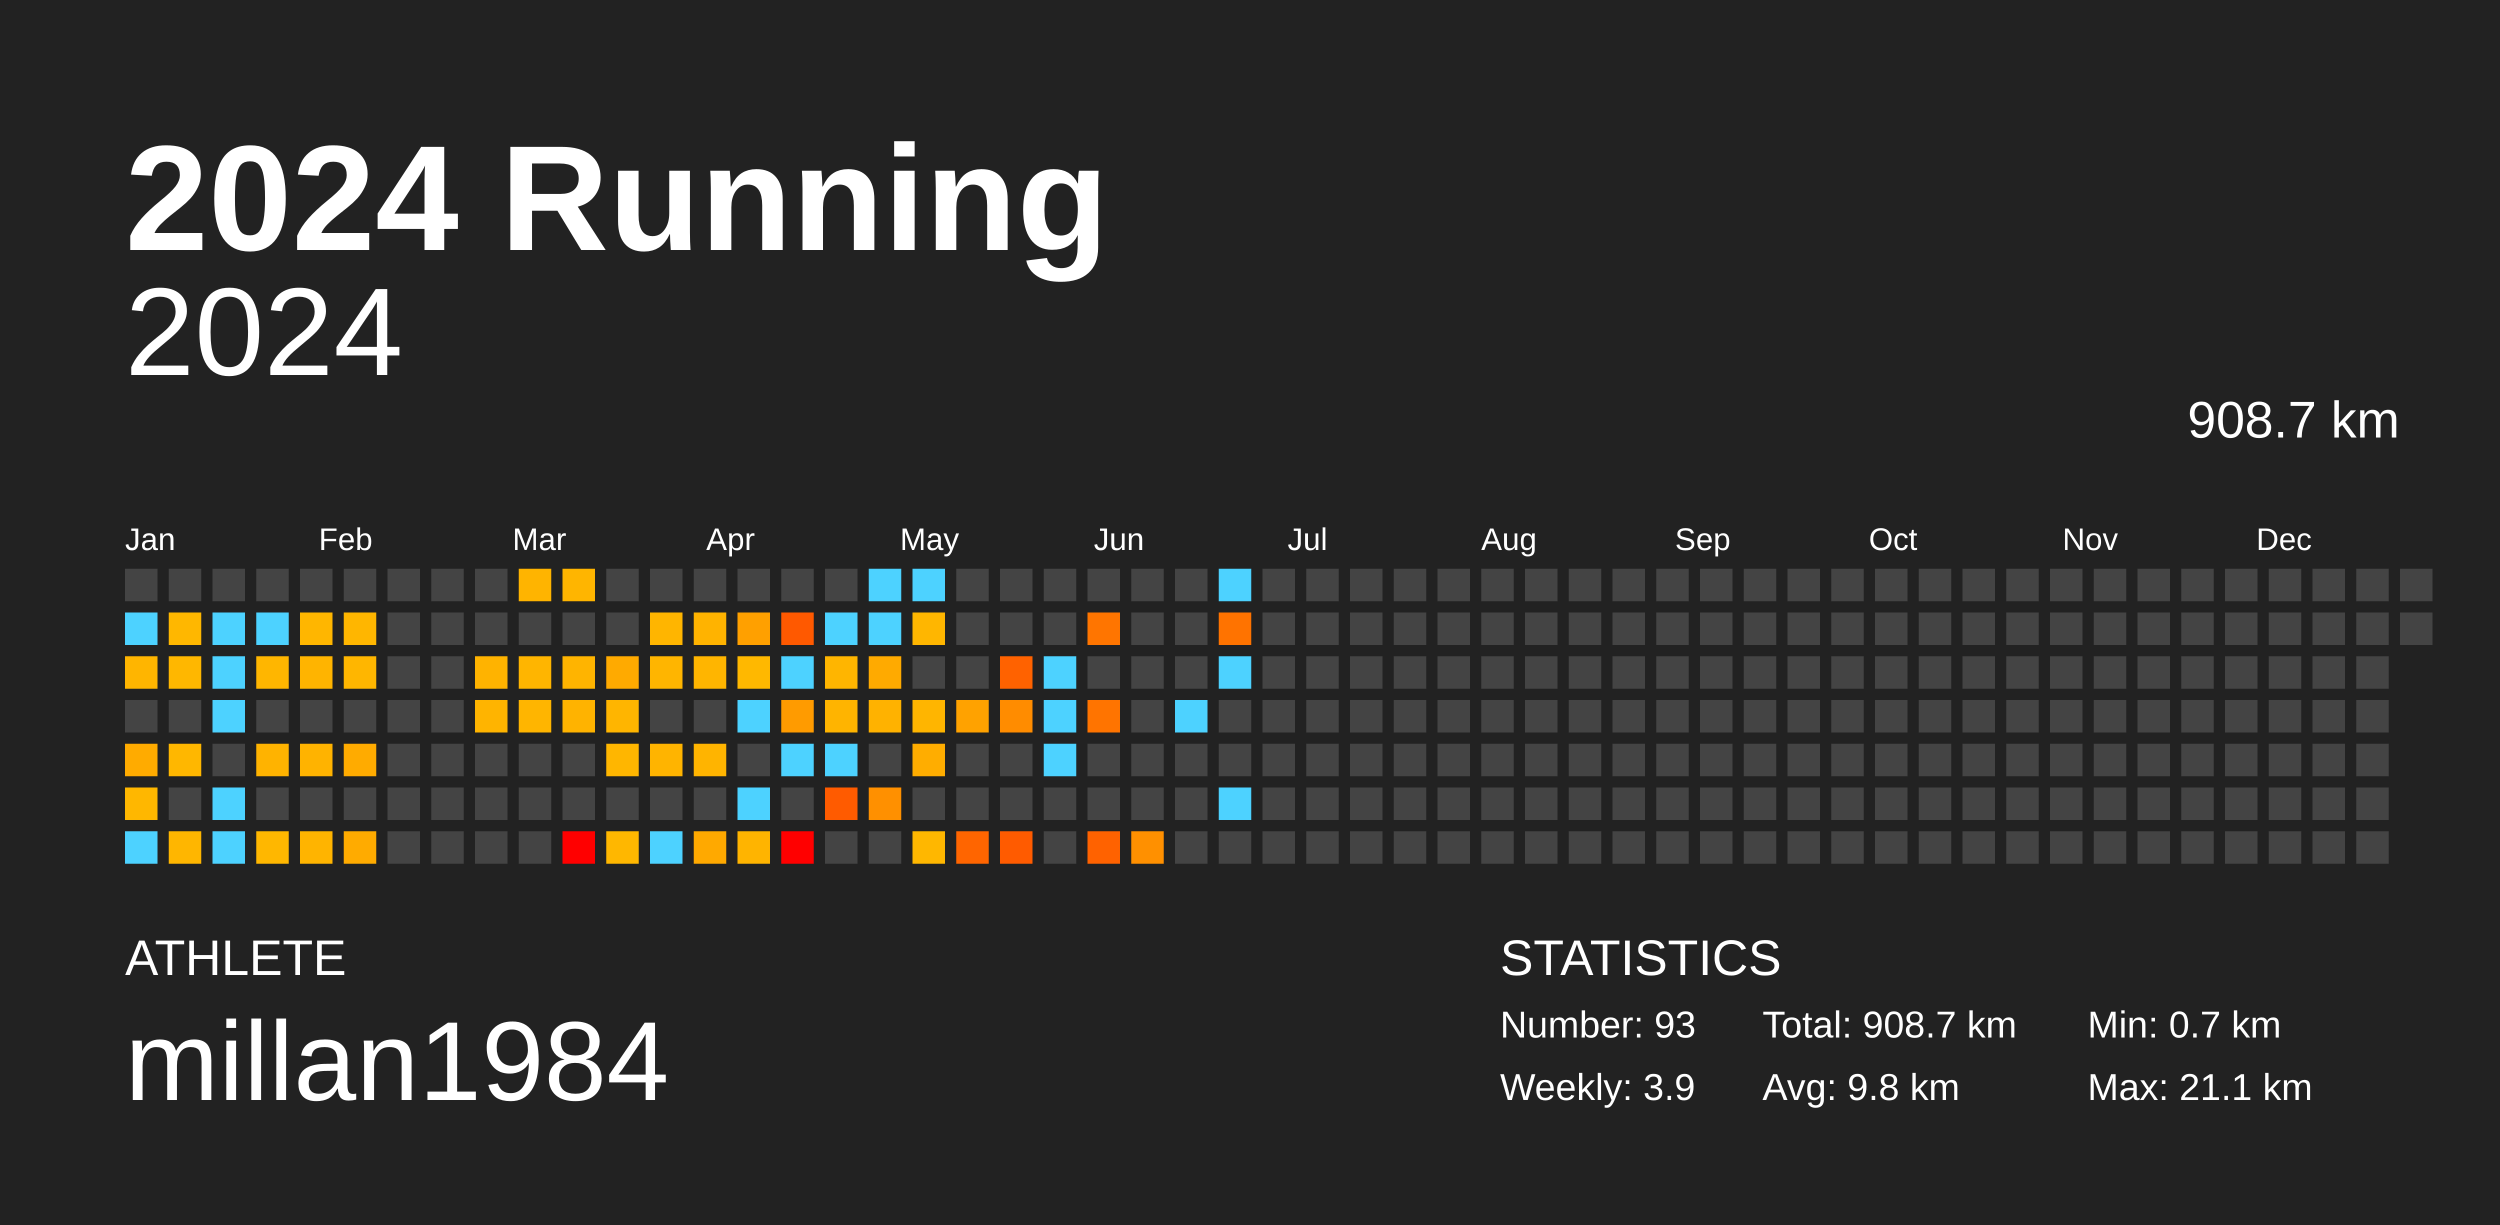
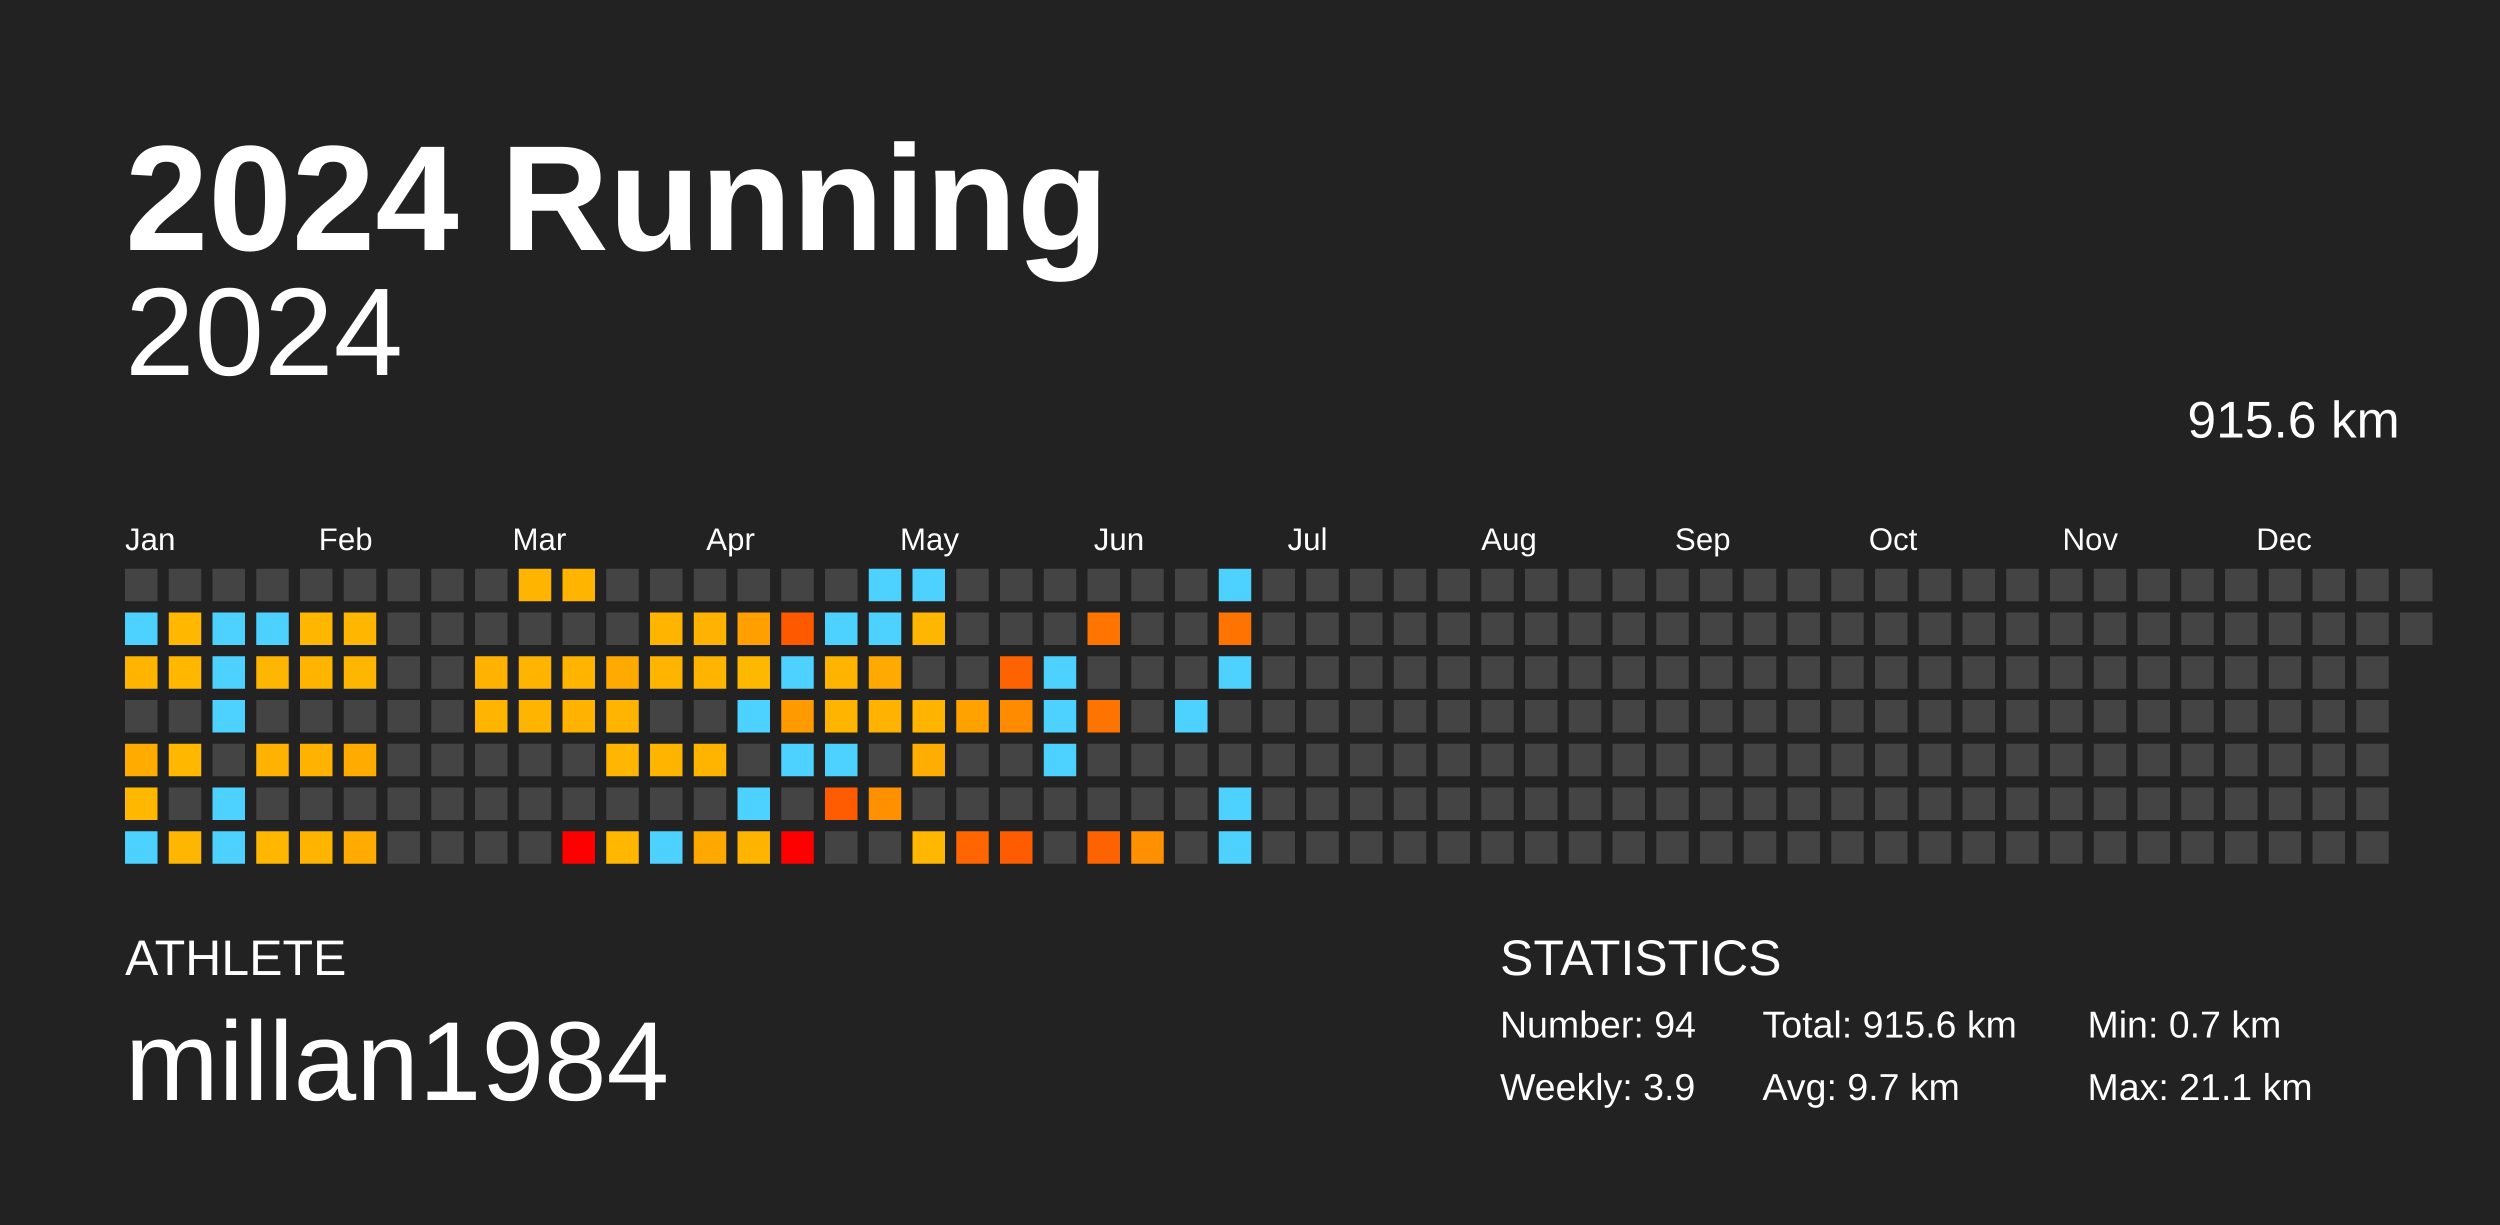
<svg xmlns="http://www.w3.org/2000/svg" baseProfile="full" height="98mm" version="1.1" viewBox="0,0,200,98" width="200mm">
  <defs />
  <rect fill="#222222" height="98" width="200" x="0" y="0" />
  <text fill="#FFFFFF" style="font-size:12px; font-family:Arial; font-weight:bold;" x="10" y="20">2024 Running</text>
  <text fill="#FFFFFF" style="font-size:4px; font-family:Arial" x="10" y="78">ATHLETE</text>
  <text fill="#FFFFFF" style="font-size:9px; font-family:Arial" x="10" y="88">millan1984</text>
  <text fill="#FFFFFF" style="font-size:4px; font-family:Arial" x="120" y="78">STATISTICS</text>
-   <text fill="#FFFFFF" style="font-size:3px; font-family:Arial" x="120" y="83">Number: 93</text>
+   <text fill="#FFFFFF" style="font-size:3px; font-family:Arial" x="120" y="83">Number: 94</text>
  <text fill="#FFFFFF" style="font-size:3px; font-family:Arial" x="120" y="88">Weekly: 3.9</text>
-   <text fill="#FFFFFF" style="font-size:3px; font-family:Arial" x="141" y="83">Total: 908.7 km</text>
-   <text fill="#FFFFFF" style="font-size:3px; font-family:Arial" x="141" y="88">Avg: 9.8 km</text>
+   <text fill="#FFFFFF" style="font-size:3px; font-family:Arial" x="141" y="83">Total: 915.6 km</text>
+   <text fill="#FFFFFF" style="font-size:3px; font-family:Arial" x="141" y="88">Avg: 9.7 km</text>
  <text fill="#FFFFFF" style="font-size:3px; font-family:Arial" x="167" y="83">Min: 0.7 km</text>
  <text fill="#FFFFFF" style="font-size:3px; font-family:Arial" x="167" y="88">Max: 21.1 km</text>
  <text alignment-baseline="hanging" fill="#FFFFFF" style="font-size:10.0px; font-family:Arial;" x="10" y="30">2024</text>
-   <text alignment-baseline="hanging" fill="#FFFFFF" style="font-size:4.125px; font-family:Arial;" x="175" y="35">908.7 km</text>
+   <text alignment-baseline="hanging" fill="#FFFFFF" style="font-size:4.125px; font-family:Arial;" x="175" y="35">915.6 km</text>
  <text fill="#FFFFFF" style="font-size:2.5px; font-family:Arial" x="10.0" y="44">Jan</text>
  <text fill="#FFFFFF" style="font-size:2.5px; font-family:Arial" x="25.5" y="44">Feb</text>
  <text fill="#FFFFFF" style="font-size:2.5px; font-family:Arial" x="41.0" y="44">Mar</text>
  <text fill="#FFFFFF" style="font-size:2.5px; font-family:Arial" x="56.5" y="44">Apr</text>
  <text fill="#FFFFFF" style="font-size:2.5px; font-family:Arial" x="72.0" y="44">May</text>
  <text fill="#FFFFFF" style="font-size:2.5px; font-family:Arial" x="87.5" y="44">Jun</text>
  <text fill="#FFFFFF" style="font-size:2.5px; font-family:Arial" x="103.0" y="44">Jul</text>
  <text fill="#FFFFFF" style="font-size:2.5px; font-family:Arial" x="118.5" y="44">Aug</text>
  <text fill="#FFFFFF" style="font-size:2.5px; font-family:Arial" x="134.0" y="44">Sep</text>
  <text fill="#FFFFFF" style="font-size:2.5px; font-family:Arial" x="149.5" y="44">Oct</text>
  <text fill="#FFFFFF" style="font-size:2.5px; font-family:Arial" x="165.0" y="44">Nov</text>
  <text fill="#FFFFFF" style="font-size:2.5px; font-family:Arial" x="180.5" y="44">Dec</text>
  <rect fill="#444444" height="2.6" width="2.6" x="10.0" y="45.5" />
  <rect fill="#4dd2ff" height="2.6" width="2.6" x="10.0" y="49.0" />
  <rect fill="#ffb500" height="2.6" width="2.6" x="10.0" y="52.5" />
  <rect fill="#444444" height="2.6" width="2.6" x="10.0" y="56.0" />
  <rect fill="#ffab00" height="2.6" width="2.6" x="10.0" y="59.5" />
  <rect fill="#ffb700" height="2.6" width="2.6" x="10.0" y="63.0" />
  <rect fill="#4dd2ff" height="2.6" width="2.6" x="10.0" y="66.5" />
  <rect fill="#444444" height="2.6" width="2.6" x="13.5" y="45.5" />
  <rect fill="#ffb700" height="2.6" width="2.6" x="13.5" y="49.0" />
  <rect fill="#ffb700" height="2.6" width="2.6" x="13.5" y="52.5" />
  <rect fill="#444444" height="2.6" width="2.6" x="13.5" y="56.0" />
  <rect fill="#ffb700" height="2.6" width="2.6" x="13.5" y="59.5" />
  <rect fill="#444444" height="2.6" width="2.6" x="13.5" y="63.0" />
  <rect fill="#ffb600" height="2.6" width="2.6" x="13.5" y="66.5" />
  <rect fill="#444444" height="2.6" width="2.6" x="17.0" y="45.5" />
  <rect fill="#4dd2ff" height="2.6" width="2.6" x="17.0" y="49.0" />
  <rect fill="#4dd2ff" height="2.6" width="2.6" x="17.0" y="52.5" />
  <rect fill="#4dd2ff" height="2.6" width="2.6" x="17.0" y="56.0" />
  <rect fill="#444444" height="2.6" width="2.6" x="17.0" y="59.5" />
  <rect fill="#4dd2ff" height="2.6" width="2.6" x="17.0" y="63.0" />
  <rect fill="#4dd2ff" height="2.6" width="2.6" x="17.0" y="66.5" />
  <rect fill="#444444" height="2.6" width="2.6" x="20.5" y="45.5" />
  <rect fill="#4dd2ff" height="2.6" width="2.6" x="20.5" y="49.0" />
  <rect fill="#ffb600" height="2.6" width="2.6" x="20.5" y="52.5" />
  <rect fill="#444444" height="2.6" width="2.6" x="20.5" y="56.0" />
  <rect fill="#ffb300" height="2.6" width="2.6" x="20.5" y="59.5" />
  <rect fill="#444444" height="2.6" width="2.6" x="20.5" y="63.0" />
  <rect fill="#ffb700" height="2.6" width="2.6" x="20.5" y="66.5" />
  <rect fill="#444444" height="2.6" width="2.6" x="24.0" y="45.5" />
  <rect fill="#ffb600" height="2.6" width="2.6" x="24.0" y="49.0" />
  <rect fill="#ffb400" height="2.6" width="2.6" x="24.0" y="52.5" />
  <rect fill="#444444" height="2.6" width="2.6" x="24.0" y="56.0" />
  <rect fill="#ffb300" height="2.6" width="2.6" x="24.0" y="59.5" />
  <rect fill="#444444" height="2.6" width="2.6" x="24.0" y="63.0" />
  <rect fill="#ffb400" height="2.6" width="2.6" x="24.0" y="66.5" />
  <rect fill="#444444" height="2.6" width="2.6" x="27.5" y="45.5" />
  <rect fill="#ffb600" height="2.6" width="2.6" x="27.5" y="49.0" />
  <rect fill="#ffb600" height="2.6" width="2.6" x="27.5" y="52.5" />
  <rect fill="#444444" height="2.6" width="2.6" x="27.5" y="56.0" />
  <rect fill="#ffab00" height="2.6" width="2.6" x="27.5" y="59.5" />
  <rect fill="#444444" height="2.6" width="2.6" x="27.5" y="63.0" />
  <rect fill="#ffab00" height="2.6" width="2.6" x="27.5" y="66.5" />
  <rect fill="#444444" height="2.6" width="2.6" x="31.0" y="45.5" />
  <rect fill="#444444" height="2.6" width="2.6" x="31.0" y="49.0" />
  <rect fill="#444444" height="2.6" width="2.6" x="31.0" y="52.5" />
  <rect fill="#444444" height="2.6" width="2.6" x="31.0" y="56.0" />
  <rect fill="#444444" height="2.6" width="2.6" x="31.0" y="59.5" />
  <rect fill="#444444" height="2.6" width="2.6" x="31.0" y="63.0" />
  <rect fill="#444444" height="2.6" width="2.6" x="31.0" y="66.5" />
  <rect fill="#444444" height="2.6" width="2.6" x="34.5" y="45.5" />
  <rect fill="#444444" height="2.6" width="2.6" x="34.5" y="49.0" />
  <rect fill="#444444" height="2.6" width="2.6" x="34.5" y="52.5" />
  <rect fill="#444444" height="2.6" width="2.6" x="34.5" y="56.0" />
  <rect fill="#444444" height="2.6" width="2.6" x="34.5" y="59.5" />
  <rect fill="#444444" height="2.6" width="2.6" x="34.5" y="63.0" />
  <rect fill="#444444" height="2.6" width="2.6" x="34.5" y="66.5" />
  <rect fill="#444444" height="2.6" width="2.6" x="38.0" y="45.5" />
  <rect fill="#444444" height="2.6" width="2.6" x="38.0" y="49.0" />
  <rect fill="#ffb300" height="2.6" width="2.6" x="38.0" y="52.5" />
  <rect fill="#ffb400" height="2.6" width="2.6" x="38.0" y="56.0" />
  <rect fill="#444444" height="2.6" width="2.6" x="38.0" y="59.5" />
  <rect fill="#444444" height="2.6" width="2.6" x="38.0" y="63.0" />
  <rect fill="#444444" height="2.6" width="2.6" x="38.0" y="66.5" />
  <rect fill="#ffb400" height="2.6" width="2.6" x="41.5" y="45.5" />
  <rect fill="#444444" height="2.6" width="2.6" x="41.5" y="49.0" />
  <rect fill="#ffb500" height="2.6" width="2.6" x="41.5" y="52.5" />
  <rect fill="#ffb500" height="2.6" width="2.6" x="41.5" y="56.0" />
  <rect fill="#444444" height="2.6" width="2.6" x="41.5" y="59.5" />
  <rect fill="#444444" height="2.6" width="2.6" x="41.5" y="63.0" />
  <rect fill="#444444" height="2.6" width="2.6" x="41.5" y="66.5" />
  <rect fill="#ffb500" height="2.6" width="2.6" x="45.0" y="45.5" />
  <rect fill="#444444" height="2.6" width="2.6" x="45.0" y="49.0" />
  <rect fill="#ffb400" height="2.6" width="2.6" x="45.0" y="52.5" />
  <rect fill="#ffb300" height="2.6" width="2.6" x="45.0" y="56.0" />
  <rect fill="#444444" height="2.6" width="2.6" x="45.0" y="59.5" />
  <rect fill="#444444" height="2.6" width="2.6" x="45.0" y="63.0" />
  <rect fill="red" height="2.6" width="2.6" x="45.0" y="66.5" />
  <rect fill="#444444" height="2.6" width="2.6" x="48.5" y="45.5" />
  <rect fill="#444444" height="2.6" width="2.6" x="48.5" y="49.0" />
  <rect fill="#ffaa00" height="2.6" width="2.6" x="48.5" y="52.5" />
  <rect fill="#ffb500" height="2.6" width="2.6" x="48.5" y="56.0" />
  <rect fill="#ffb600" height="2.6" width="2.6" x="48.5" y="59.5" />
  <rect fill="#444444" height="2.6" width="2.6" x="48.5" y="63.0" />
  <rect fill="#ffb700" height="2.6" width="2.6" x="48.5" y="66.5" />
  <rect fill="#444444" height="2.6" width="2.6" x="52.0" y="45.5" />
  <rect fill="#ffb500" height="2.6" width="2.6" x="52.0" y="49.0" />
  <rect fill="#ffb500" height="2.6" width="2.6" x="52.0" y="52.5" />
  <rect fill="#444444" height="2.6" width="2.6" x="52.0" y="56.0" />
  <rect fill="#ffb400" height="2.6" width="2.6" x="52.0" y="59.5" />
  <rect fill="#444444" height="2.6" width="2.6" x="52.0" y="63.0" />
  <rect fill="#4dd2ff" height="2.6" width="2.6" x="52.0" y="66.5" />
  <rect fill="#444444" height="2.6" width="2.6" x="55.5" y="45.5" />
  <rect fill="#ffb300" height="2.6" width="2.6" x="55.5" y="49.0" />
  <rect fill="#ffb500" height="2.6" width="2.6" x="55.5" y="52.5" />
  <rect fill="#444444" height="2.6" width="2.6" x="55.5" y="56.0" />
  <rect fill="#ffb400" height="2.6" width="2.6" x="55.5" y="59.5" />
  <rect fill="#444444" height="2.6" width="2.6" x="55.5" y="63.0" />
  <rect fill="#ffa900" height="2.6" width="2.6" x="55.5" y="66.5" />
  <rect fill="#444444" height="2.6" width="2.6" x="59.0" y="45.5" />
  <rect fill="#ffa000" height="2.6" width="2.6" x="59.0" y="49.0" />
  <rect fill="#ffb800" height="2.6" width="2.6" x="59.0" y="52.5" />
  <rect fill="#4dd2ff" height="2.6" width="2.6" x="59.0" y="56.0" />
  <rect fill="#444444" height="2.6" width="2.6" x="59.0" y="59.5" />
  <rect fill="#4dd2ff" height="2.6" width="2.6" x="59.0" y="63.0" />
  <rect fill="#ffb400" height="2.6" width="2.6" x="59.0" y="66.5" />
  <rect fill="#444444" height="2.6" width="2.6" x="62.5" y="45.5" />
  <rect fill="#ff5900" height="2.6" width="2.6" x="62.5" y="49.0" />
  <rect fill="#4dd2ff" height="2.6" width="2.6" x="62.5" y="52.5" />
  <rect fill="#ff9b00" height="2.6" width="2.6" x="62.5" y="56.0" />
  <rect fill="#4dd2ff" height="2.6" width="2.6" x="62.5" y="59.5" />
  <rect fill="#444444" height="2.6" width="2.6" x="62.5" y="63.0" />
  <rect fill="red" height="2.6" width="2.6" x="62.5" y="66.5" />
  <rect fill="#444444" height="2.6" width="2.6" x="66.0" y="45.5" />
  <rect fill="#4dd2ff" height="2.6" width="2.6" x="66.0" y="49.0" />
  <rect fill="#ffb500" height="2.6" width="2.6" x="66.0" y="52.5" />
  <rect fill="#ffb400" height="2.6" width="2.6" x="66.0" y="56.0" />
  <rect fill="#4dd2ff" height="2.6" width="2.6" x="66.0" y="59.5" />
  <rect fill="#ff5b00" height="2.6" width="2.6" x="66.0" y="63.0" />
  <rect fill="#444444" height="2.6" width="2.6" x="66.0" y="66.5" />
  <rect fill="#4dd2ff" height="2.6" width="2.6" x="69.5" y="45.5" />
  <rect fill="#4dd2ff" height="2.6" width="2.6" x="69.5" y="49.0" />
  <rect fill="#ffaa00" height="2.6" width="2.6" x="69.5" y="52.5" />
  <rect fill="#ffb200" height="2.6" width="2.6" x="69.5" y="56.0" />
  <rect fill="#444444" height="2.6" width="2.6" x="69.5" y="59.5" />
  <rect fill="#ff9000" height="2.6" width="2.6" x="69.5" y="63.0" />
  <rect fill="#444444" height="2.6" width="2.6" x="69.5" y="66.5" />
  <rect fill="#4dd2ff" height="2.6" width="2.6" x="73.0" y="45.5" />
  <rect fill="#ffb600" height="2.6" width="2.6" x="73.0" y="49.0" />
  <rect fill="#444444" height="2.6" width="2.6" x="73.0" y="52.5" />
  <rect fill="#ffb500" height="2.6" width="2.6" x="73.0" y="56.0" />
  <rect fill="#ffad00" height="2.6" width="2.6" x="73.0" y="59.5" />
  <rect fill="#444444" height="2.6" width="2.6" x="73.0" y="63.0" />
  <rect fill="#ffb700" height="2.6" width="2.6" x="73.0" y="66.5" />
  <rect fill="#444444" height="2.6" width="2.6" x="76.5" y="45.5" />
  <rect fill="#444444" height="2.6" width="2.6" x="76.5" y="49.0" />
  <rect fill="#444444" height="2.6" width="2.6" x="76.5" y="52.5" />
  <rect fill="#ffa200" height="2.6" width="2.6" x="76.5" y="56.0" />
  <rect fill="#444444" height="2.6" width="2.6" x="76.5" y="59.5" />
  <rect fill="#444444" height="2.6" width="2.6" x="76.5" y="63.0" />
  <rect fill="#ff6500" height="2.6" width="2.6" x="76.5" y="66.5" />
  <rect fill="#444444" height="2.6" width="2.6" x="80.0" y="45.5" />
  <rect fill="#444444" height="2.6" width="2.6" x="80.0" y="49.0" />
  <rect fill="#ff6200" height="2.6" width="2.6" x="80.0" y="52.5" />
  <rect fill="#ff8c00" height="2.6" width="2.6" x="80.0" y="56.0" />
  <rect fill="#444444" height="2.6" width="2.6" x="80.0" y="59.5" />
  <rect fill="#444444" height="2.6" width="2.6" x="80.0" y="63.0" />
  <rect fill="#ff5b00" height="2.6" width="2.6" x="80.0" y="66.5" />
  <rect fill="#444444" height="2.6" width="2.6" x="83.5" y="45.5" />
  <rect fill="#444444" height="2.6" width="2.6" x="83.5" y="49.0" />
  <rect fill="#4dd2ff" height="2.6" width="2.6" x="83.5" y="52.5" />
  <rect fill="#4dd2ff" height="2.6" width="2.6" x="83.5" y="56.0" />
  <rect fill="#4dd2ff" height="2.6" width="2.6" x="83.5" y="59.5" />
  <rect fill="#444444" height="2.6" width="2.6" x="83.5" y="63.0" />
  <rect fill="#444444" height="2.6" width="2.6" x="83.5" y="66.5" />
  <rect fill="#444444" height="2.6" width="2.6" x="87.0" y="45.5" />
  <rect fill="#ff7500" height="2.6" width="2.6" x="87.0" y="49.0" />
  <rect fill="#444444" height="2.6" width="2.6" x="87.0" y="52.5" />
  <rect fill="#ff7400" height="2.6" width="2.6" x="87.0" y="56.0" />
  <rect fill="#444444" height="2.6" width="2.6" x="87.0" y="59.5" />
  <rect fill="#444444" height="2.6" width="2.6" x="87.0" y="63.0" />
  <rect fill="#ff6200" height="2.6" width="2.6" x="87.0" y="66.5" />
  <rect fill="#444444" height="2.6" width="2.6" x="90.5" y="45.5" />
  <rect fill="#444444" height="2.6" width="2.6" x="90.5" y="49.0" />
  <rect fill="#444444" height="2.6" width="2.6" x="90.5" y="52.5" />
  <rect fill="#444444" height="2.6" width="2.6" x="90.5" y="56.0" />
  <rect fill="#444444" height="2.6" width="2.6" x="90.5" y="59.5" />
  <rect fill="#444444" height="2.6" width="2.6" x="90.5" y="63.0" />
  <rect fill="#ff9000" height="2.6" width="2.6" x="90.5" y="66.5" />
  <rect fill="#444444" height="2.6" width="2.6" x="94.0" y="45.5" />
  <rect fill="#444444" height="2.6" width="2.6" x="94.0" y="49.0" />
  <rect fill="#444444" height="2.6" width="2.6" x="94.0" y="52.5" />
  <rect fill="#4dd2ff" height="2.6" width="2.6" x="94.0" y="56.0" />
  <rect fill="#444444" height="2.6" width="2.6" x="94.0" y="59.5" />
  <rect fill="#444444" height="2.6" width="2.6" x="94.0" y="63.0" />
  <rect fill="#444444" height="2.6" width="2.6" x="94.0" y="66.5" />
  <rect fill="#4dd2ff" height="2.6" width="2.6" x="97.5" y="45.5" />
  <rect fill="#ff7300" height="2.6" width="2.6" x="97.5" y="49.0" />
  <rect fill="#4dd2ff" height="2.6" width="2.6" x="97.5" y="52.5" />
  <rect fill="#444444" height="2.6" width="2.6" x="97.5" y="56.0" />
  <rect fill="#444444" height="2.6" width="2.6" x="97.5" y="59.5" />
  <rect fill="#4dd2ff" height="2.6" width="2.6" x="97.5" y="63.0" />
-   <rect fill="#444444" height="2.6" width="2.6" x="97.5" y="66.5" />
+   <rect fill="#4dd2ff" height="2.6" width="2.6" x="97.5" y="66.5" />
  <rect fill="#444444" height="2.6" width="2.6" x="101.0" y="45.5" />
  <rect fill="#444444" height="2.6" width="2.6" x="101.0" y="49.0" />
  <rect fill="#444444" height="2.6" width="2.6" x="101.0" y="52.5" />
  <rect fill="#444444" height="2.6" width="2.6" x="101.0" y="56.0" />
  <rect fill="#444444" height="2.6" width="2.6" x="101.0" y="59.5" />
  <rect fill="#444444" height="2.6" width="2.6" x="101.0" y="63.0" />
  <rect fill="#444444" height="2.6" width="2.6" x="101.0" y="66.5" />
  <rect fill="#444444" height="2.6" width="2.6" x="104.5" y="45.5" />
  <rect fill="#444444" height="2.6" width="2.6" x="104.5" y="49.0" />
  <rect fill="#444444" height="2.6" width="2.6" x="104.5" y="52.5" />
  <rect fill="#444444" height="2.6" width="2.6" x="104.5" y="56.0" />
  <rect fill="#444444" height="2.6" width="2.6" x="104.5" y="59.5" />
  <rect fill="#444444" height="2.6" width="2.6" x="104.5" y="63.0" />
  <rect fill="#444444" height="2.6" width="2.6" x="104.5" y="66.5" />
  <rect fill="#444444" height="2.6" width="2.6" x="108.0" y="45.5" />
  <rect fill="#444444" height="2.6" width="2.6" x="108.0" y="49.0" />
  <rect fill="#444444" height="2.6" width="2.6" x="108.0" y="52.5" />
  <rect fill="#444444" height="2.6" width="2.6" x="108.0" y="56.0" />
  <rect fill="#444444" height="2.6" width="2.6" x="108.0" y="59.5" />
  <rect fill="#444444" height="2.6" width="2.6" x="108.0" y="63.0" />
  <rect fill="#444444" height="2.6" width="2.6" x="108.0" y="66.5" />
  <rect fill="#444444" height="2.6" width="2.6" x="111.5" y="45.5" />
  <rect fill="#444444" height="2.6" width="2.6" x="111.5" y="49.0" />
  <rect fill="#444444" height="2.6" width="2.6" x="111.5" y="52.5" />
  <rect fill="#444444" height="2.6" width="2.6" x="111.5" y="56.0" />
  <rect fill="#444444" height="2.6" width="2.6" x="111.5" y="59.5" />
  <rect fill="#444444" height="2.6" width="2.6" x="111.5" y="63.0" />
  <rect fill="#444444" height="2.6" width="2.6" x="111.5" y="66.5" />
  <rect fill="#444444" height="2.6" width="2.6" x="115.0" y="45.5" />
  <rect fill="#444444" height="2.6" width="2.6" x="115.0" y="49.0" />
  <rect fill="#444444" height="2.6" width="2.6" x="115.0" y="52.5" />
  <rect fill="#444444" height="2.6" width="2.6" x="115.0" y="56.0" />
  <rect fill="#444444" height="2.6" width="2.6" x="115.0" y="59.5" />
  <rect fill="#444444" height="2.6" width="2.6" x="115.0" y="63.0" />
  <rect fill="#444444" height="2.6" width="2.6" x="115.0" y="66.5" />
  <rect fill="#444444" height="2.6" width="2.6" x="118.5" y="45.5" />
  <rect fill="#444444" height="2.6" width="2.6" x="118.5" y="49.0" />
  <rect fill="#444444" height="2.6" width="2.6" x="118.5" y="52.5" />
  <rect fill="#444444" height="2.6" width="2.6" x="118.5" y="56.0" />
  <rect fill="#444444" height="2.6" width="2.6" x="118.5" y="59.5" />
  <rect fill="#444444" height="2.6" width="2.6" x="118.5" y="63.0" />
  <rect fill="#444444" height="2.6" width="2.6" x="118.5" y="66.5" />
  <rect fill="#444444" height="2.6" width="2.6" x="122.0" y="45.5" />
  <rect fill="#444444" height="2.6" width="2.6" x="122.0" y="49.0" />
  <rect fill="#444444" height="2.6" width="2.6" x="122.0" y="52.5" />
  <rect fill="#444444" height="2.6" width="2.6" x="122.0" y="56.0" />
  <rect fill="#444444" height="2.6" width="2.6" x="122.0" y="59.5" />
  <rect fill="#444444" height="2.6" width="2.6" x="122.0" y="63.0" />
  <rect fill="#444444" height="2.6" width="2.6" x="122.0" y="66.5" />
  <rect fill="#444444" height="2.6" width="2.6" x="125.5" y="45.5" />
  <rect fill="#444444" height="2.6" width="2.6" x="125.5" y="49.0" />
  <rect fill="#444444" height="2.6" width="2.6" x="125.5" y="52.5" />
  <rect fill="#444444" height="2.6" width="2.6" x="125.5" y="56.0" />
  <rect fill="#444444" height="2.6" width="2.6" x="125.5" y="59.5" />
  <rect fill="#444444" height="2.6" width="2.6" x="125.5" y="63.0" />
  <rect fill="#444444" height="2.6" width="2.6" x="125.5" y="66.5" />
  <rect fill="#444444" height="2.6" width="2.6" x="129.0" y="45.5" />
  <rect fill="#444444" height="2.6" width="2.6" x="129.0" y="49.0" />
  <rect fill="#444444" height="2.6" width="2.6" x="129.0" y="52.5" />
  <rect fill="#444444" height="2.6" width="2.6" x="129.0" y="56.0" />
  <rect fill="#444444" height="2.6" width="2.6" x="129.0" y="59.5" />
  <rect fill="#444444" height="2.6" width="2.6" x="129.0" y="63.0" />
  <rect fill="#444444" height="2.6" width="2.6" x="129.0" y="66.5" />
  <rect fill="#444444" height="2.6" width="2.6" x="132.5" y="45.5" />
  <rect fill="#444444" height="2.6" width="2.6" x="132.5" y="49.0" />
  <rect fill="#444444" height="2.6" width="2.6" x="132.5" y="52.5" />
  <rect fill="#444444" height="2.6" width="2.6" x="132.5" y="56.0" />
  <rect fill="#444444" height="2.6" width="2.6" x="132.5" y="59.5" />
  <rect fill="#444444" height="2.6" width="2.6" x="132.5" y="63.0" />
  <rect fill="#444444" height="2.6" width="2.6" x="132.5" y="66.5" />
  <rect fill="#444444" height="2.6" width="2.6" x="136.0" y="45.5" />
  <rect fill="#444444" height="2.6" width="2.6" x="136.0" y="49.0" />
  <rect fill="#444444" height="2.6" width="2.6" x="136.0" y="52.5" />
  <rect fill="#444444" height="2.6" width="2.6" x="136.0" y="56.0" />
  <rect fill="#444444" height="2.6" width="2.6" x="136.0" y="59.5" />
  <rect fill="#444444" height="2.6" width="2.6" x="136.0" y="63.0" />
  <rect fill="#444444" height="2.6" width="2.6" x="136.0" y="66.5" />
  <rect fill="#444444" height="2.6" width="2.6" x="139.5" y="45.5" />
  <rect fill="#444444" height="2.6" width="2.6" x="139.5" y="49.0" />
  <rect fill="#444444" height="2.6" width="2.6" x="139.5" y="52.5" />
  <rect fill="#444444" height="2.6" width="2.6" x="139.5" y="56.0" />
  <rect fill="#444444" height="2.6" width="2.6" x="139.5" y="59.5" />
  <rect fill="#444444" height="2.6" width="2.6" x="139.5" y="63.0" />
  <rect fill="#444444" height="2.6" width="2.6" x="139.5" y="66.5" />
  <rect fill="#444444" height="2.6" width="2.6" x="143.0" y="45.5" />
  <rect fill="#444444" height="2.6" width="2.6" x="143.0" y="49.0" />
  <rect fill="#444444" height="2.6" width="2.6" x="143.0" y="52.5" />
  <rect fill="#444444" height="2.6" width="2.6" x="143.0" y="56.0" />
  <rect fill="#444444" height="2.6" width="2.6" x="143.0" y="59.5" />
  <rect fill="#444444" height="2.6" width="2.6" x="143.0" y="63.0" />
  <rect fill="#444444" height="2.6" width="2.6" x="143.0" y="66.5" />
  <rect fill="#444444" height="2.6" width="2.6" x="146.5" y="45.5" />
  <rect fill="#444444" height="2.6" width="2.6" x="146.5" y="49.0" />
  <rect fill="#444444" height="2.6" width="2.6" x="146.5" y="52.5" />
  <rect fill="#444444" height="2.6" width="2.6" x="146.5" y="56.0" />
  <rect fill="#444444" height="2.6" width="2.6" x="146.5" y="59.5" />
  <rect fill="#444444" height="2.6" width="2.6" x="146.5" y="63.0" />
  <rect fill="#444444" height="2.6" width="2.6" x="146.5" y="66.5" />
  <rect fill="#444444" height="2.6" width="2.6" x="150.0" y="45.5" />
  <rect fill="#444444" height="2.6" width="2.6" x="150.0" y="49.0" />
  <rect fill="#444444" height="2.6" width="2.6" x="150.0" y="52.5" />
  <rect fill="#444444" height="2.6" width="2.6" x="150.0" y="56.0" />
  <rect fill="#444444" height="2.6" width="2.6" x="150.0" y="59.5" />
  <rect fill="#444444" height="2.6" width="2.6" x="150.0" y="63.0" />
  <rect fill="#444444" height="2.6" width="2.6" x="150.0" y="66.5" />
  <rect fill="#444444" height="2.6" width="2.6" x="153.5" y="45.5" />
  <rect fill="#444444" height="2.6" width="2.6" x="153.5" y="49.0" />
  <rect fill="#444444" height="2.6" width="2.6" x="153.5" y="52.5" />
  <rect fill="#444444" height="2.6" width="2.6" x="153.5" y="56.0" />
  <rect fill="#444444" height="2.6" width="2.6" x="153.5" y="59.5" />
  <rect fill="#444444" height="2.6" width="2.6" x="153.5" y="63.0" />
  <rect fill="#444444" height="2.6" width="2.6" x="153.5" y="66.5" />
  <rect fill="#444444" height="2.6" width="2.6" x="157.0" y="45.5" />
  <rect fill="#444444" height="2.6" width="2.6" x="157.0" y="49.0" />
  <rect fill="#444444" height="2.6" width="2.6" x="157.0" y="52.5" />
  <rect fill="#444444" height="2.6" width="2.6" x="157.0" y="56.0" />
  <rect fill="#444444" height="2.6" width="2.6" x="157.0" y="59.5" />
  <rect fill="#444444" height="2.6" width="2.6" x="157.0" y="63.0" />
  <rect fill="#444444" height="2.6" width="2.6" x="157.0" y="66.5" />
  <rect fill="#444444" height="2.6" width="2.6" x="160.5" y="45.5" />
  <rect fill="#444444" height="2.6" width="2.6" x="160.5" y="49.0" />
  <rect fill="#444444" height="2.6" width="2.6" x="160.5" y="52.5" />
  <rect fill="#444444" height="2.6" width="2.6" x="160.5" y="56.0" />
  <rect fill="#444444" height="2.6" width="2.6" x="160.5" y="59.5" />
  <rect fill="#444444" height="2.6" width="2.6" x="160.5" y="63.0" />
  <rect fill="#444444" height="2.6" width="2.6" x="160.5" y="66.5" />
  <rect fill="#444444" height="2.6" width="2.6" x="164.0" y="45.5" />
  <rect fill="#444444" height="2.6" width="2.6" x="164.0" y="49.0" />
  <rect fill="#444444" height="2.6" width="2.6" x="164.0" y="52.5" />
  <rect fill="#444444" height="2.6" width="2.6" x="164.0" y="56.0" />
  <rect fill="#444444" height="2.6" width="2.6" x="164.0" y="59.5" />
  <rect fill="#444444" height="2.6" width="2.6" x="164.0" y="63.0" />
  <rect fill="#444444" height="2.6" width="2.6" x="164.0" y="66.5" />
  <rect fill="#444444" height="2.6" width="2.6" x="167.5" y="45.5" />
  <rect fill="#444444" height="2.6" width="2.6" x="167.5" y="49.0" />
  <rect fill="#444444" height="2.6" width="2.6" x="167.5" y="52.5" />
  <rect fill="#444444" height="2.6" width="2.6" x="167.5" y="56.0" />
  <rect fill="#444444" height="2.6" width="2.6" x="167.5" y="59.5" />
  <rect fill="#444444" height="2.6" width="2.6" x="167.5" y="63.0" />
  <rect fill="#444444" height="2.6" width="2.6" x="167.5" y="66.5" />
  <rect fill="#444444" height="2.6" width="2.6" x="171.0" y="45.5" />
  <rect fill="#444444" height="2.6" width="2.6" x="171.0" y="49.0" />
  <rect fill="#444444" height="2.6" width="2.6" x="171.0" y="52.5" />
  <rect fill="#444444" height="2.6" width="2.6" x="171.0" y="56.0" />
  <rect fill="#444444" height="2.6" width="2.6" x="171.0" y="59.5" />
  <rect fill="#444444" height="2.6" width="2.6" x="171.0" y="63.0" />
  <rect fill="#444444" height="2.6" width="2.6" x="171.0" y="66.5" />
  <rect fill="#444444" height="2.6" width="2.6" x="174.5" y="45.5" />
  <rect fill="#444444" height="2.6" width="2.6" x="174.5" y="49.0" />
  <rect fill="#444444" height="2.6" width="2.6" x="174.5" y="52.5" />
  <rect fill="#444444" height="2.6" width="2.6" x="174.5" y="56.0" />
  <rect fill="#444444" height="2.6" width="2.6" x="174.5" y="59.5" />
  <rect fill="#444444" height="2.6" width="2.6" x="174.5" y="63.0" />
  <rect fill="#444444" height="2.6" width="2.6" x="174.5" y="66.5" />
  <rect fill="#444444" height="2.6" width="2.6" x="178.0" y="45.5" />
  <rect fill="#444444" height="2.6" width="2.6" x="178.0" y="49.0" />
  <rect fill="#444444" height="2.6" width="2.6" x="178.0" y="52.5" />
  <rect fill="#444444" height="2.6" width="2.6" x="178.0" y="56.0" />
  <rect fill="#444444" height="2.6" width="2.6" x="178.0" y="59.5" />
  <rect fill="#444444" height="2.6" width="2.6" x="178.0" y="63.0" />
  <rect fill="#444444" height="2.6" width="2.6" x="178.0" y="66.5" />
  <rect fill="#444444" height="2.6" width="2.6" x="181.5" y="45.5" />
  <rect fill="#444444" height="2.6" width="2.6" x="181.5" y="49.0" />
  <rect fill="#444444" height="2.6" width="2.6" x="181.5" y="52.5" />
  <rect fill="#444444" height="2.6" width="2.6" x="181.5" y="56.0" />
  <rect fill="#444444" height="2.6" width="2.6" x="181.5" y="59.5" />
  <rect fill="#444444" height="2.6" width="2.6" x="181.5" y="63.0" />
  <rect fill="#444444" height="2.6" width="2.6" x="181.5" y="66.5" />
  <rect fill="#444444" height="2.6" width="2.6" x="185.0" y="45.5" />
  <rect fill="#444444" height="2.6" width="2.6" x="185.0" y="49.0" />
  <rect fill="#444444" height="2.6" width="2.6" x="185.0" y="52.5" />
  <rect fill="#444444" height="2.6" width="2.6" x="185.0" y="56.0" />
  <rect fill="#444444" height="2.6" width="2.6" x="185.0" y="59.5" />
  <rect fill="#444444" height="2.6" width="2.6" x="185.0" y="63.0" />
  <rect fill="#444444" height="2.6" width="2.6" x="185.0" y="66.5" />
  <rect fill="#444444" height="2.6" width="2.6" x="188.5" y="45.5" />
  <rect fill="#444444" height="2.6" width="2.6" x="188.5" y="49.0" />
  <rect fill="#444444" height="2.6" width="2.6" x="188.5" y="52.5" />
  <rect fill="#444444" height="2.6" width="2.6" x="188.5" y="56.0" />
  <rect fill="#444444" height="2.6" width="2.6" x="188.5" y="59.5" />
  <rect fill="#444444" height="2.6" width="2.6" x="188.5" y="63.0" />
  <rect fill="#444444" height="2.6" width="2.6" x="188.5" y="66.5" />
  <rect fill="#444444" height="2.6" width="2.6" x="192.0" y="45.5" />
  <rect fill="#444444" height="2.6" width="2.6" x="192.0" y="49.0" />
</svg>
